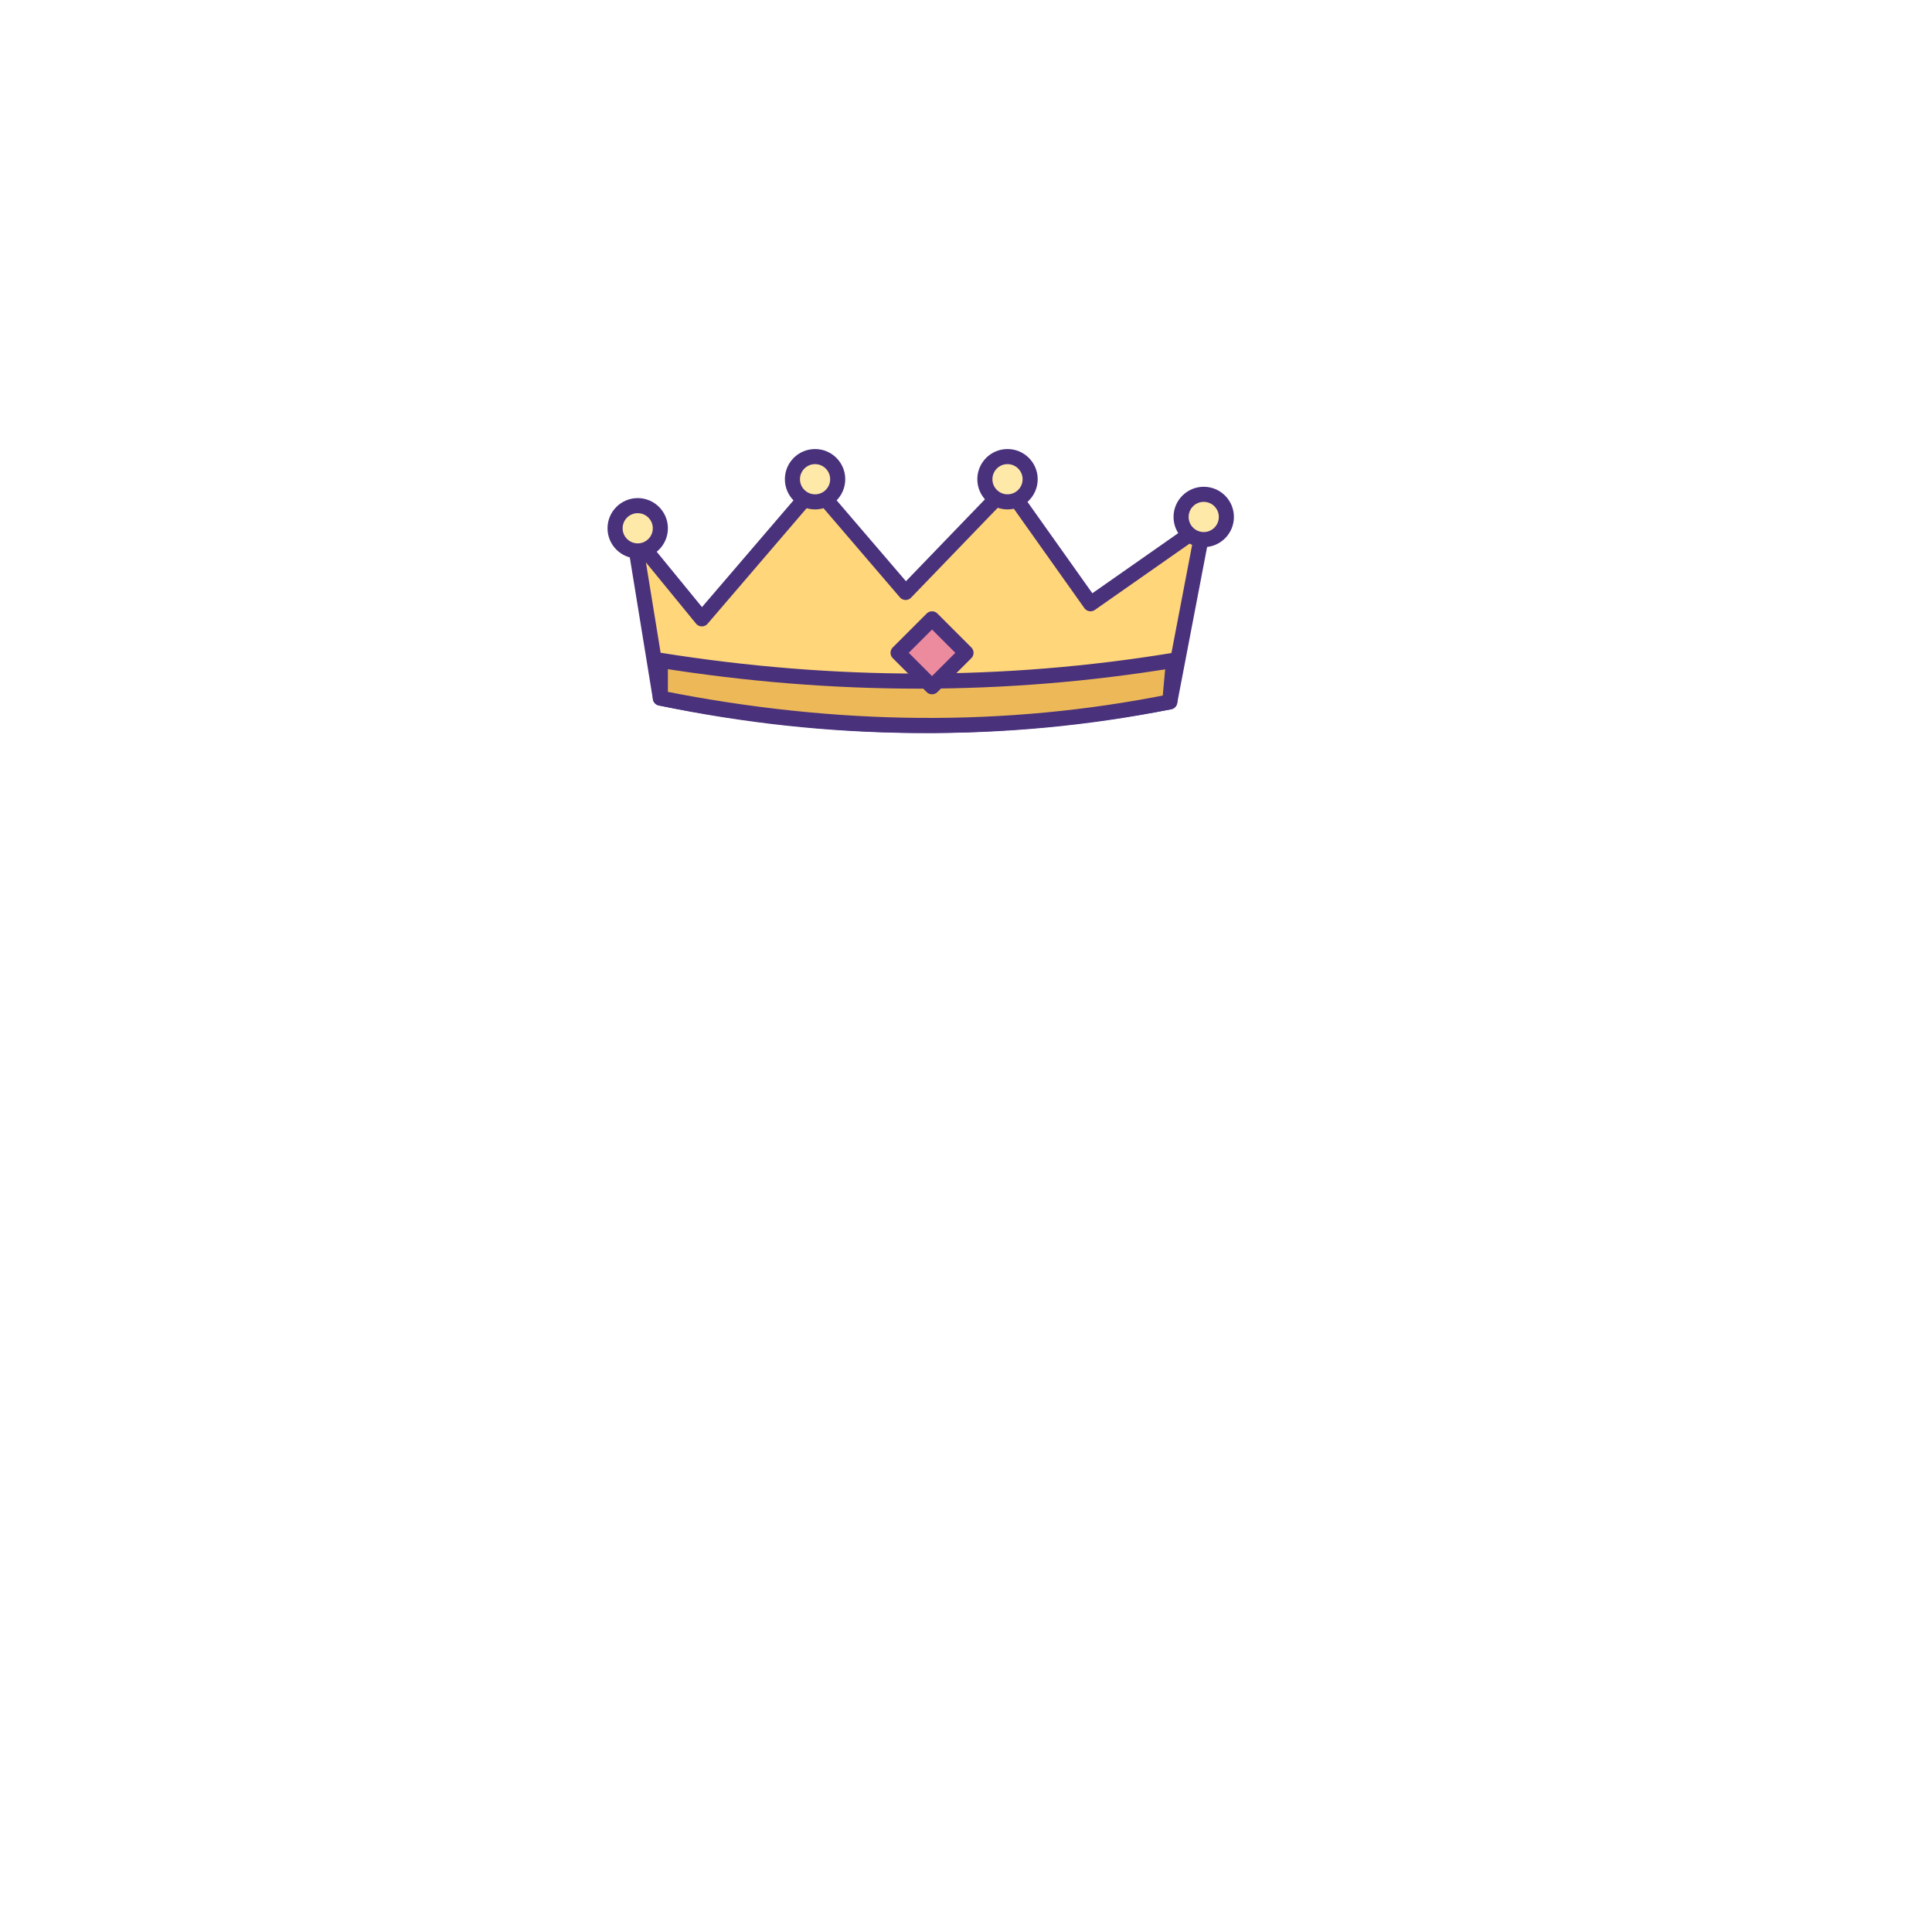
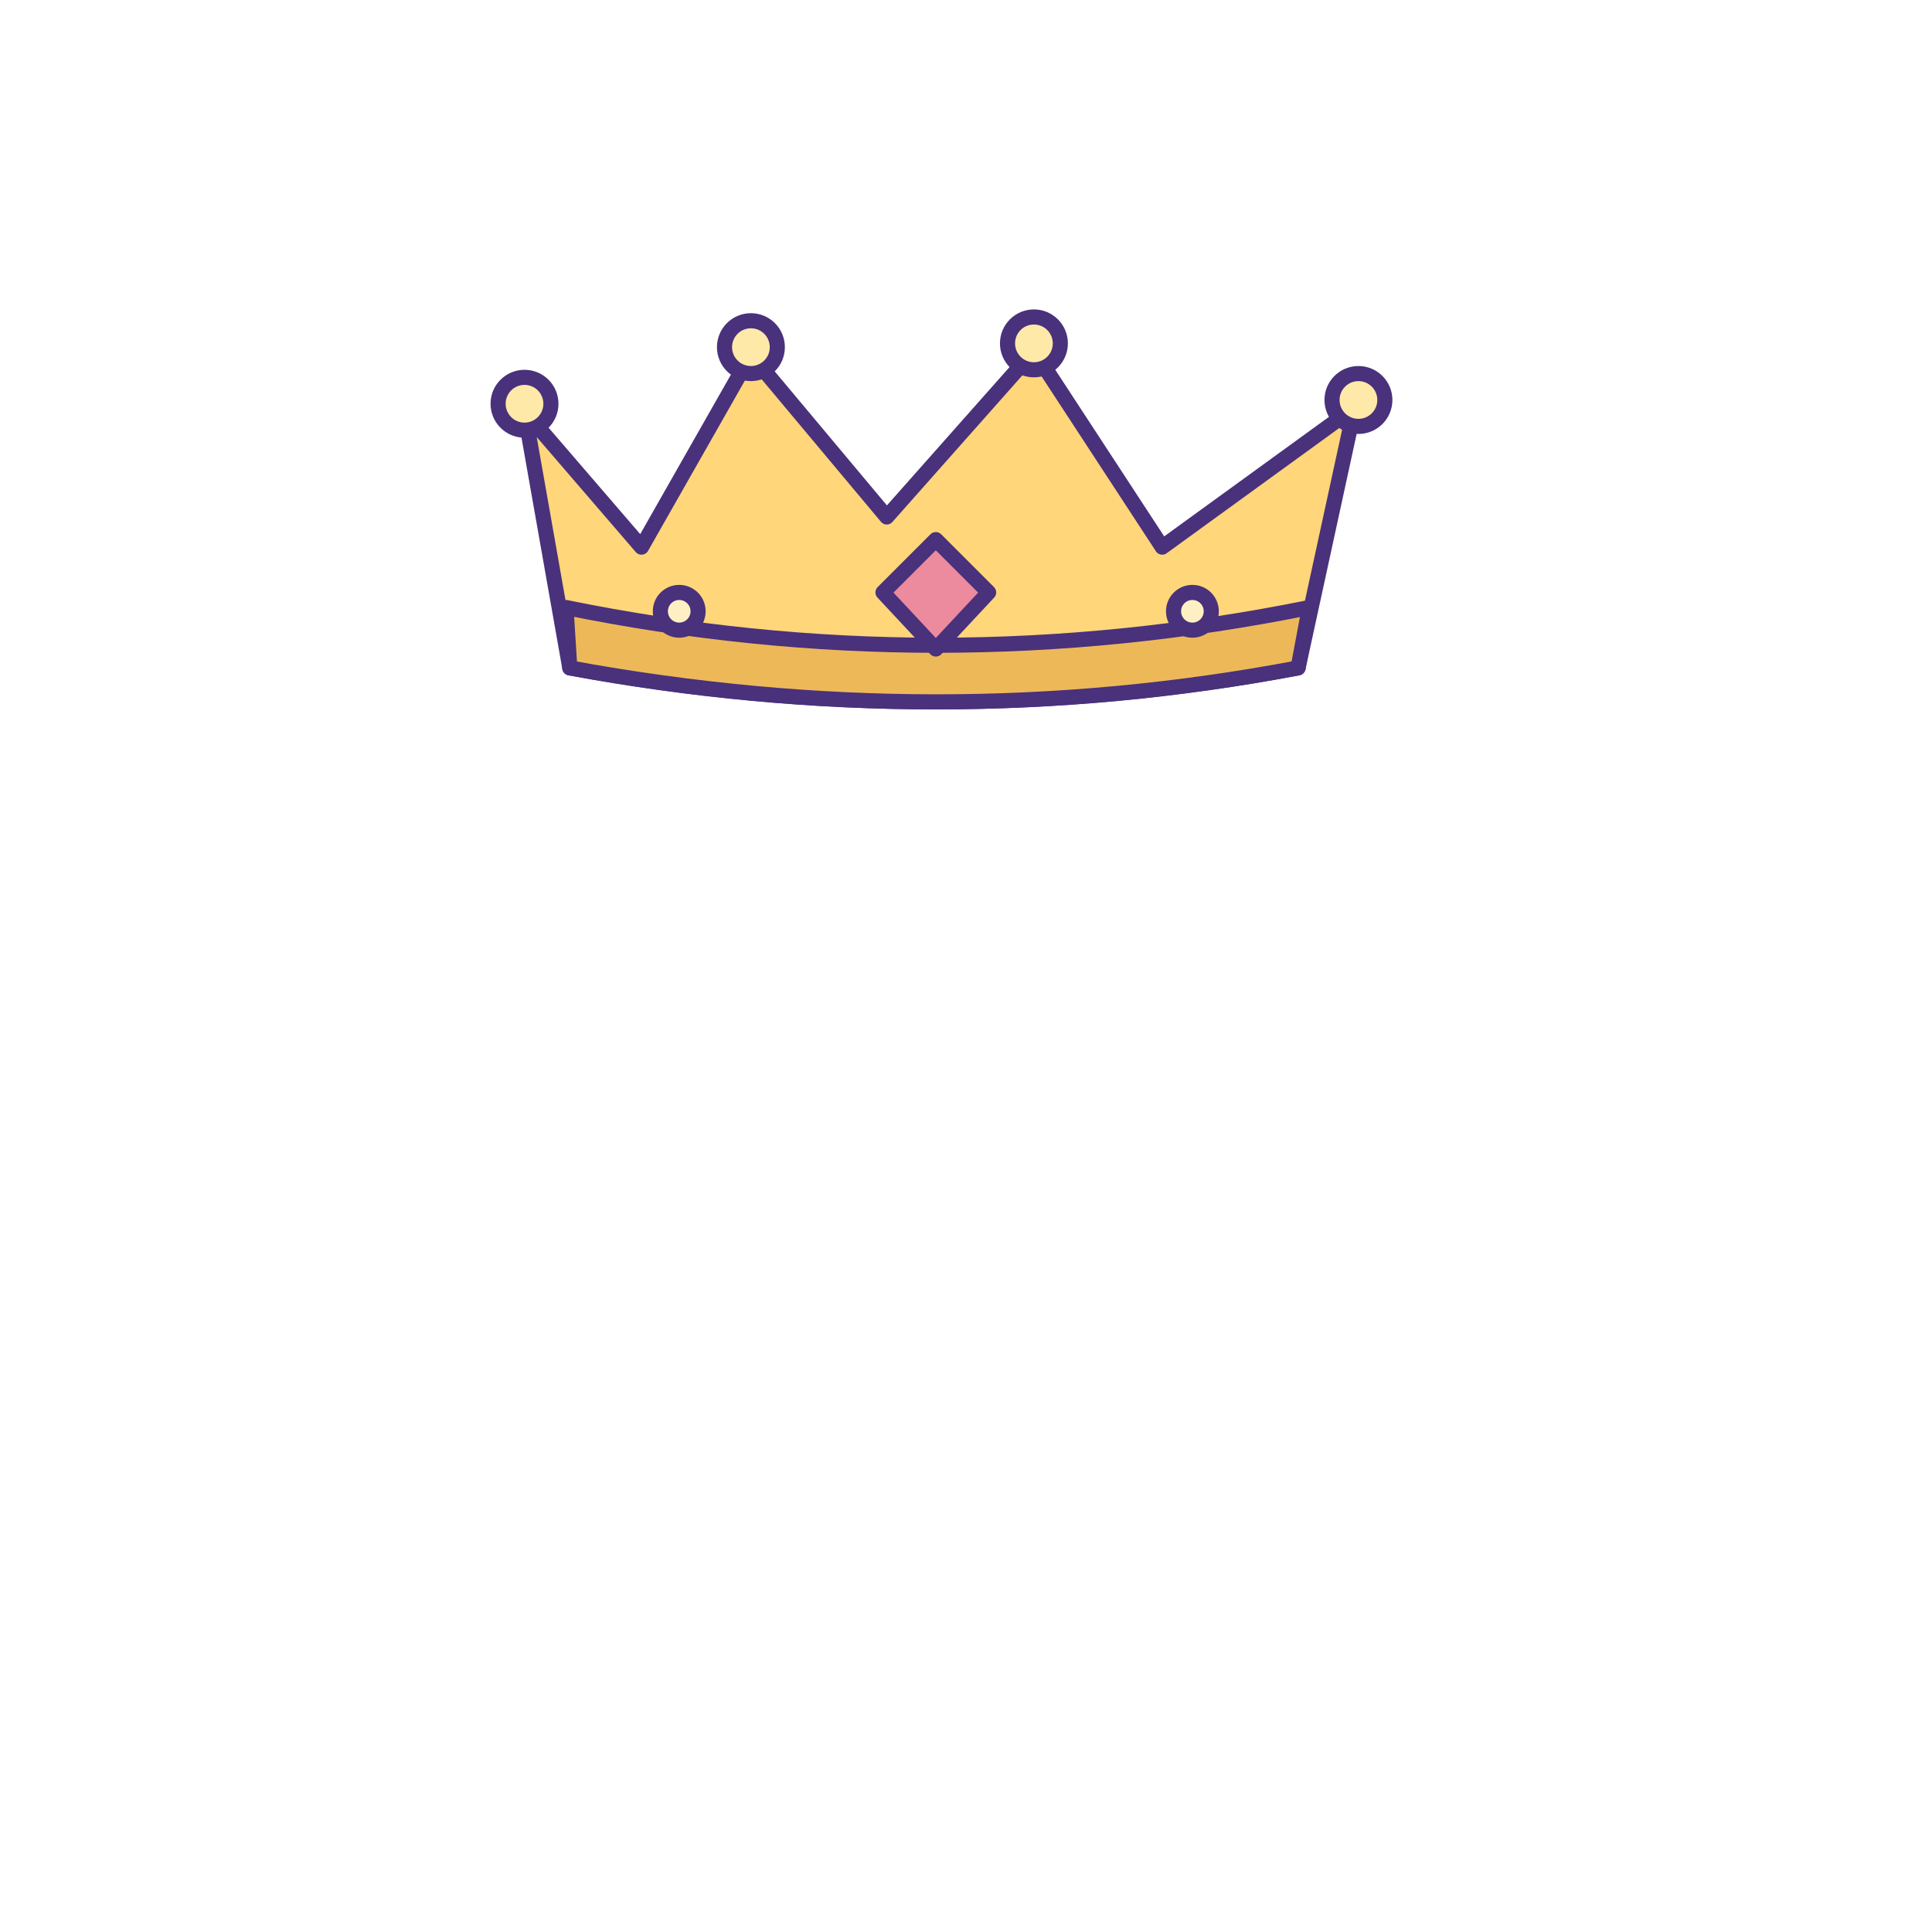
<svg xmlns="http://www.w3.org/2000/svg" viewBox="0 0 512 512" role="img" aria-label="Couronne">
  <g stroke="#49317c" stroke-width="4" stroke-linecap="round" stroke-linejoin="round">
-     <path fill="#ffd679" d="M168 142 L186 164 L216 129 L240 157 L267 129 L289 160 L319 139 L310 186 Q242 199 175 185Z" />
-     <path fill="#edb958" d="M175 175 Q244 186 311 175 L310 186 Q245 199 175 185Z" />
-     <circle cx="169" cy="140" r="6" fill="#ffe9a8" />
-     <circle cx="216" cy="127" r="6" fill="#ffe9a8" />
-     <circle cx="267" cy="127" r="6" fill="#ffe9a8" />
-     <circle cx="319" cy="137" r="6" fill="#ffe9a8" />
-     <path d="M238 173 L247 164 L256 173 L247 182Z" fill="#ec8a9e" />
+     <path fill="#ffd679" d="M139 109 L170 145 L199 94 L235 137 L274 93 L308 145 L359 108 L344 177 Q248 195 151 177Z" />
+     <path fill="#edb958" d="M150 161 Q248 181 347 161 L344 177 Q249 195 151 177Z" />
+     <circle cx="139" cy="107" r="7" fill="#ffe9a8" />
+     <circle cx="199" cy="92" r="7" fill="#ffe9a8" />
+     <circle cx="274" cy="91" r="7" fill="#ffe9a8" />
+     <circle cx="360" cy="106" r="7" fill="#ffe9a8" />
+     <path d="M234 157 L248 143 L262 157 L248 172Z" fill="#ec8a9e" />
+     <circle cx="180" cy="162" r="5" fill="#fff0c4" />
+     <circle cx="316" cy="162" r="5" fill="#fff0c4" />
  </g>
</svg>
